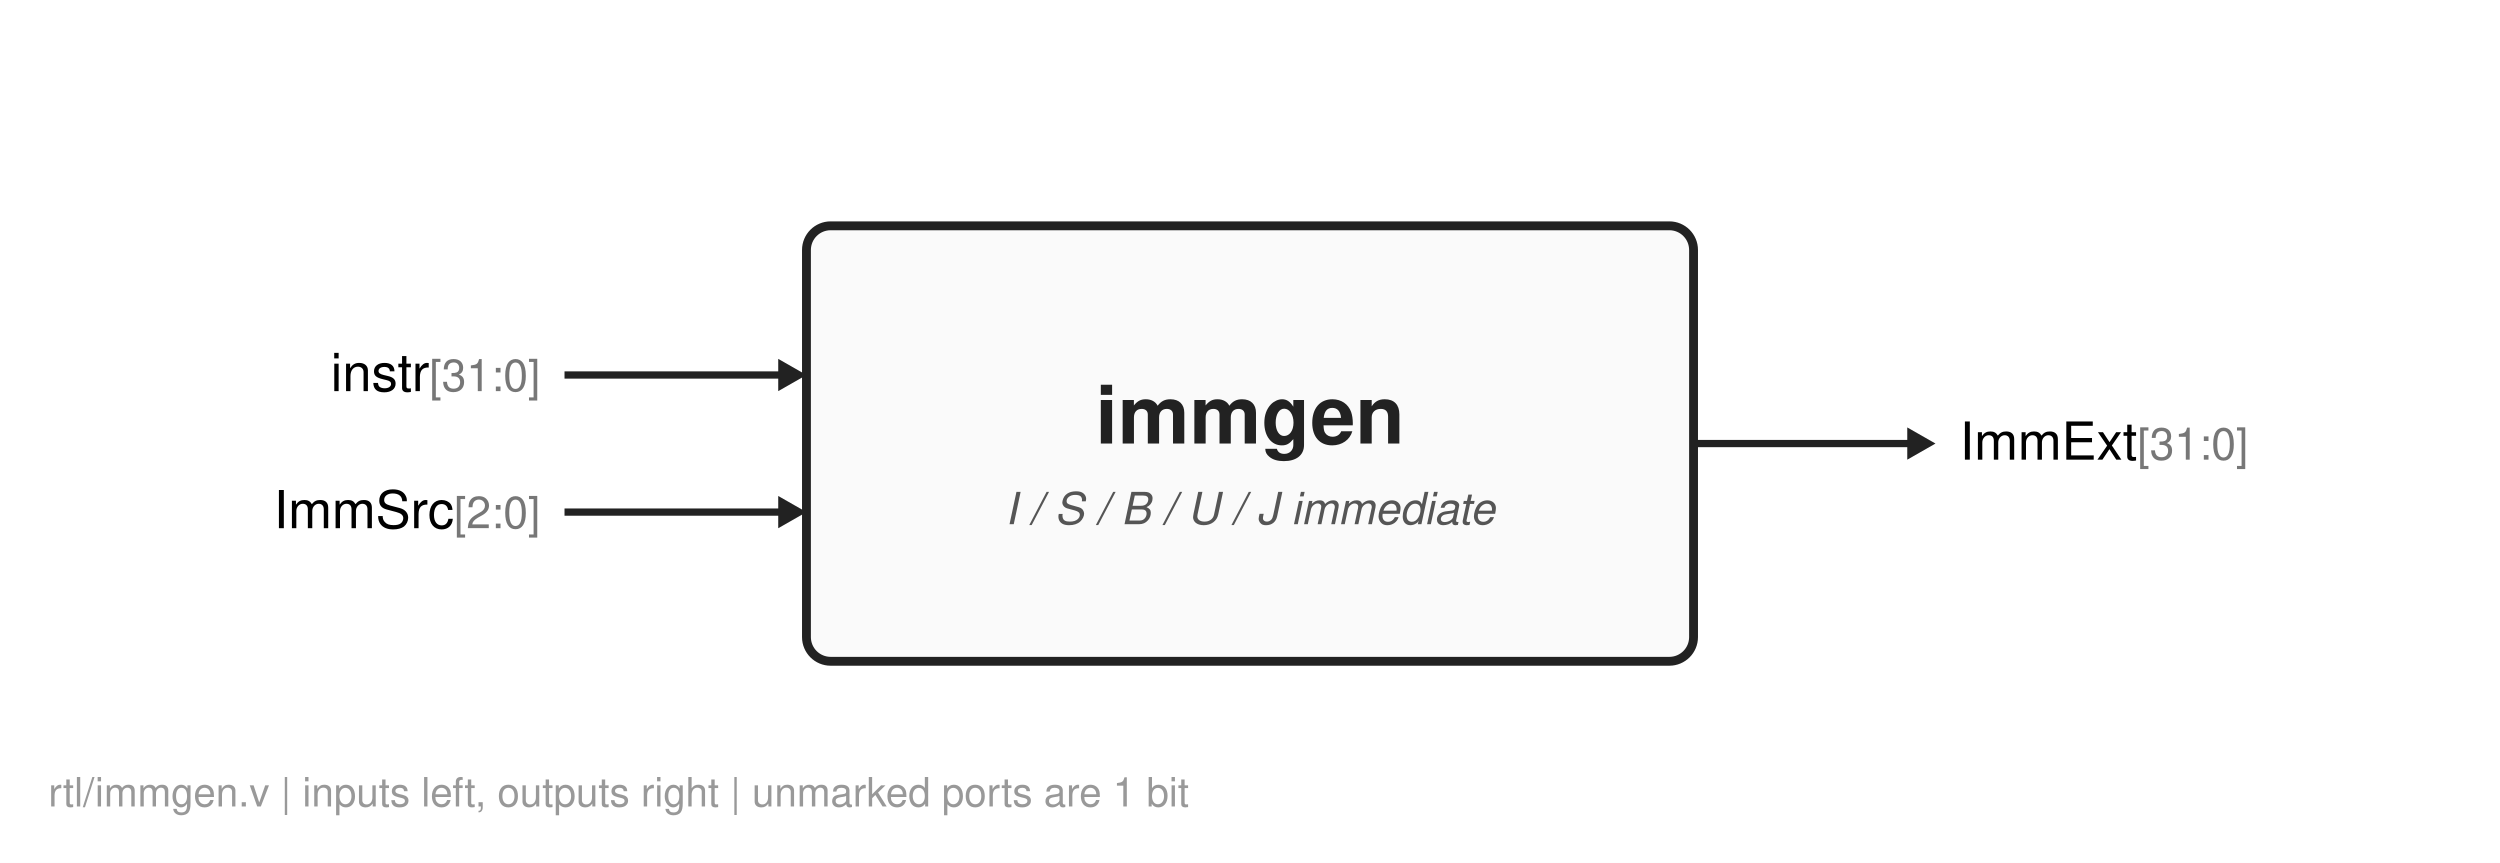
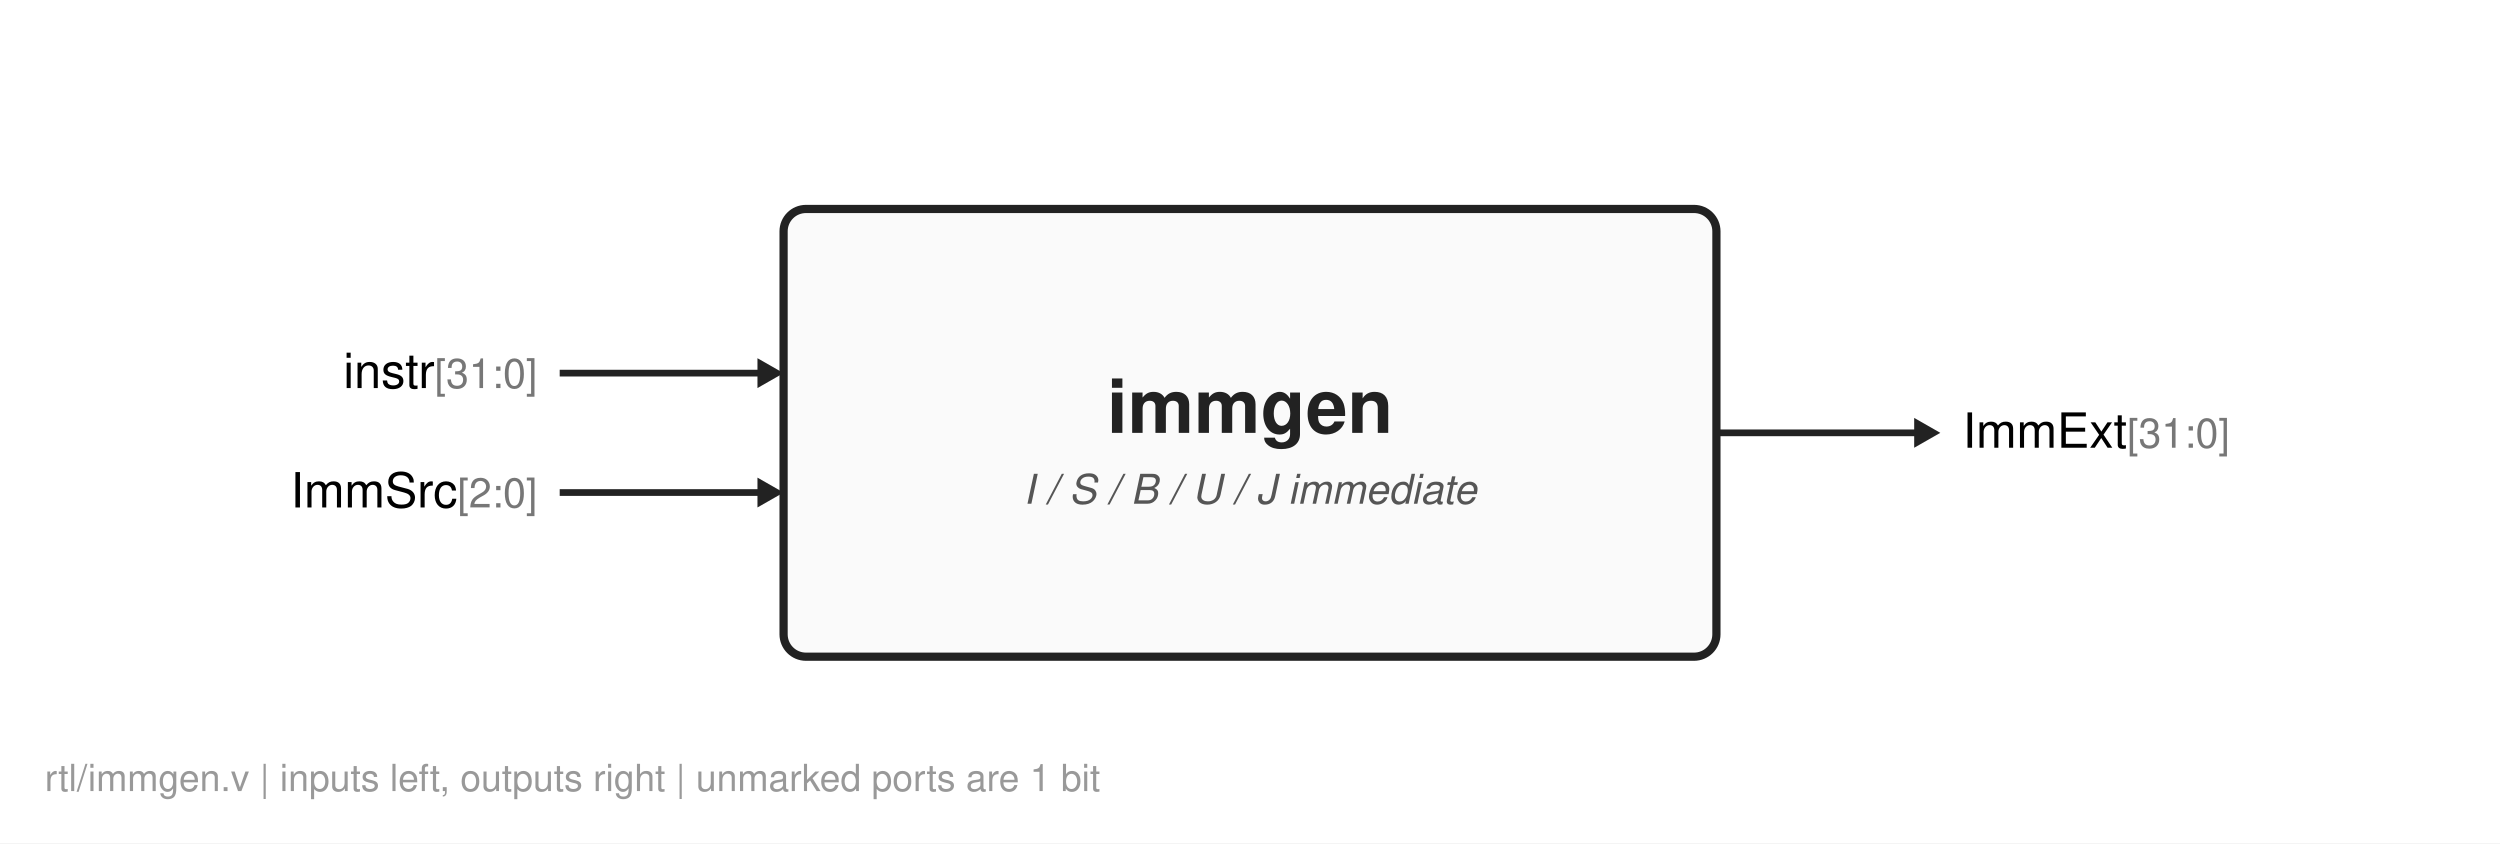
- <svg xmlns="http://www.w3.org/2000/svg" width="620" height="214" viewBox="0 0 620 214" font-family="Helvetica, Arial, sans-serif">
-   <rect width="620" height="214" fill="white" />
-   <rect x="200" y="56" width="220" height="108" rx="6" fill="#fafafa" stroke="#222" stroke-width="2.2" />
-   <text x="310.0" y="110.0" font-size="20" font-weight="700" text-anchor="middle" fill="#222">immgen</text>
-   <text x="310.0" y="130.0" font-size="11" font-style="italic" text-anchor="middle" fill="#555">I / S / B / U / J immediate</text>
-   <line x1="140" y1="93.0" x2="194" y2="93.0" stroke="#222" stroke-width="1.8" />
-   <polygon points="200,93.0 193,89.0 193,97.0" fill="#222" />
-   <text x="134" y="97.0" font-size="13" text-anchor="end">instr<tspan fill="#777" font-size="11"> [31:0]</tspan>
+ <svg xmlns="http://www.w3.org/2000/svg" width="670" height="226" viewBox="0 0 670 226" font-family="Helvetica, Arial, sans-serif">
+   <rect width="670" height="226" fill="white" />
+   <rect x="210" y="56" width="250" height="120" rx="6" fill="#fafafa" stroke="#222" stroke-width="2.2" />
+   <text x="335.0" y="116.0" font-size="20" font-weight="700" text-anchor="middle" fill="#222">immgen</text>
+   <text x="335.0" y="135.0" font-size="11" font-style="italic" text-anchor="middle" fill="#555">I / S / B / U / J immediate</text>
+   <line x1="150" y1="100.0" x2="204" y2="100.0" stroke="#222" stroke-width="1.8" />
+   <polygon points="210,100.0 203,96.0 203,104.0" fill="#222" />
+   <text x="144" y="104.0" font-size="13" text-anchor="end">instr<tspan fill="#777" font-size="11"> [31:0]</tspan>
  </text>
-   <line x1="140" y1="127.0" x2="194" y2="127.0" stroke="#222" stroke-width="1.8" />
-   <polygon points="200,127.0 193,123.0 193,131.0" fill="#222" />
-   <text x="134" y="131.0" font-size="13" text-anchor="end">ImmSrc<tspan fill="#777" font-size="11"> [2:0]</tspan>
+   <line x1="150" y1="132.0" x2="204" y2="132.0" stroke="#222" stroke-width="1.8" />
+   <polygon points="210,132.0 203,128.0 203,136.0" fill="#222" />
+   <text x="144" y="136.0" font-size="13" text-anchor="end">ImmSrc<tspan fill="#777" font-size="11"> [2:0]</tspan>
  </text>
-   <line x1="420" y1="110.0" x2="474" y2="110.0" stroke="#222" stroke-width="1.8" />
-   <polygon points="480,110.0 473,106.0 473,114.0" fill="#222" />
-   <text x="486" y="114.0" font-size="13">ImmExt<tspan fill="#777" font-size="11"> [31:0]</tspan>
+   <line x1="460" y1="116.0" x2="514" y2="116.0" stroke="#222" stroke-width="1.8" />
+   <polygon points="520,116.0 513,112.0 513,120.0" fill="#222" />
+   <text x="526" y="120.0" font-size="13">ImmExt<tspan fill="#777" font-size="11"> [31:0]</tspan>
  </text>
-   <text x="12" y="200" font-size="10" fill="#999">rtl/immgen.v  |  inputs left, outputs right  |  unmarked ports are 1 bit</text>
+   <text x="12" y="212" font-size="10" fill="#999">rtl/immgen.v  |  inputs left, outputs right  |  unmarked ports are 1 bit</text>
</svg>
